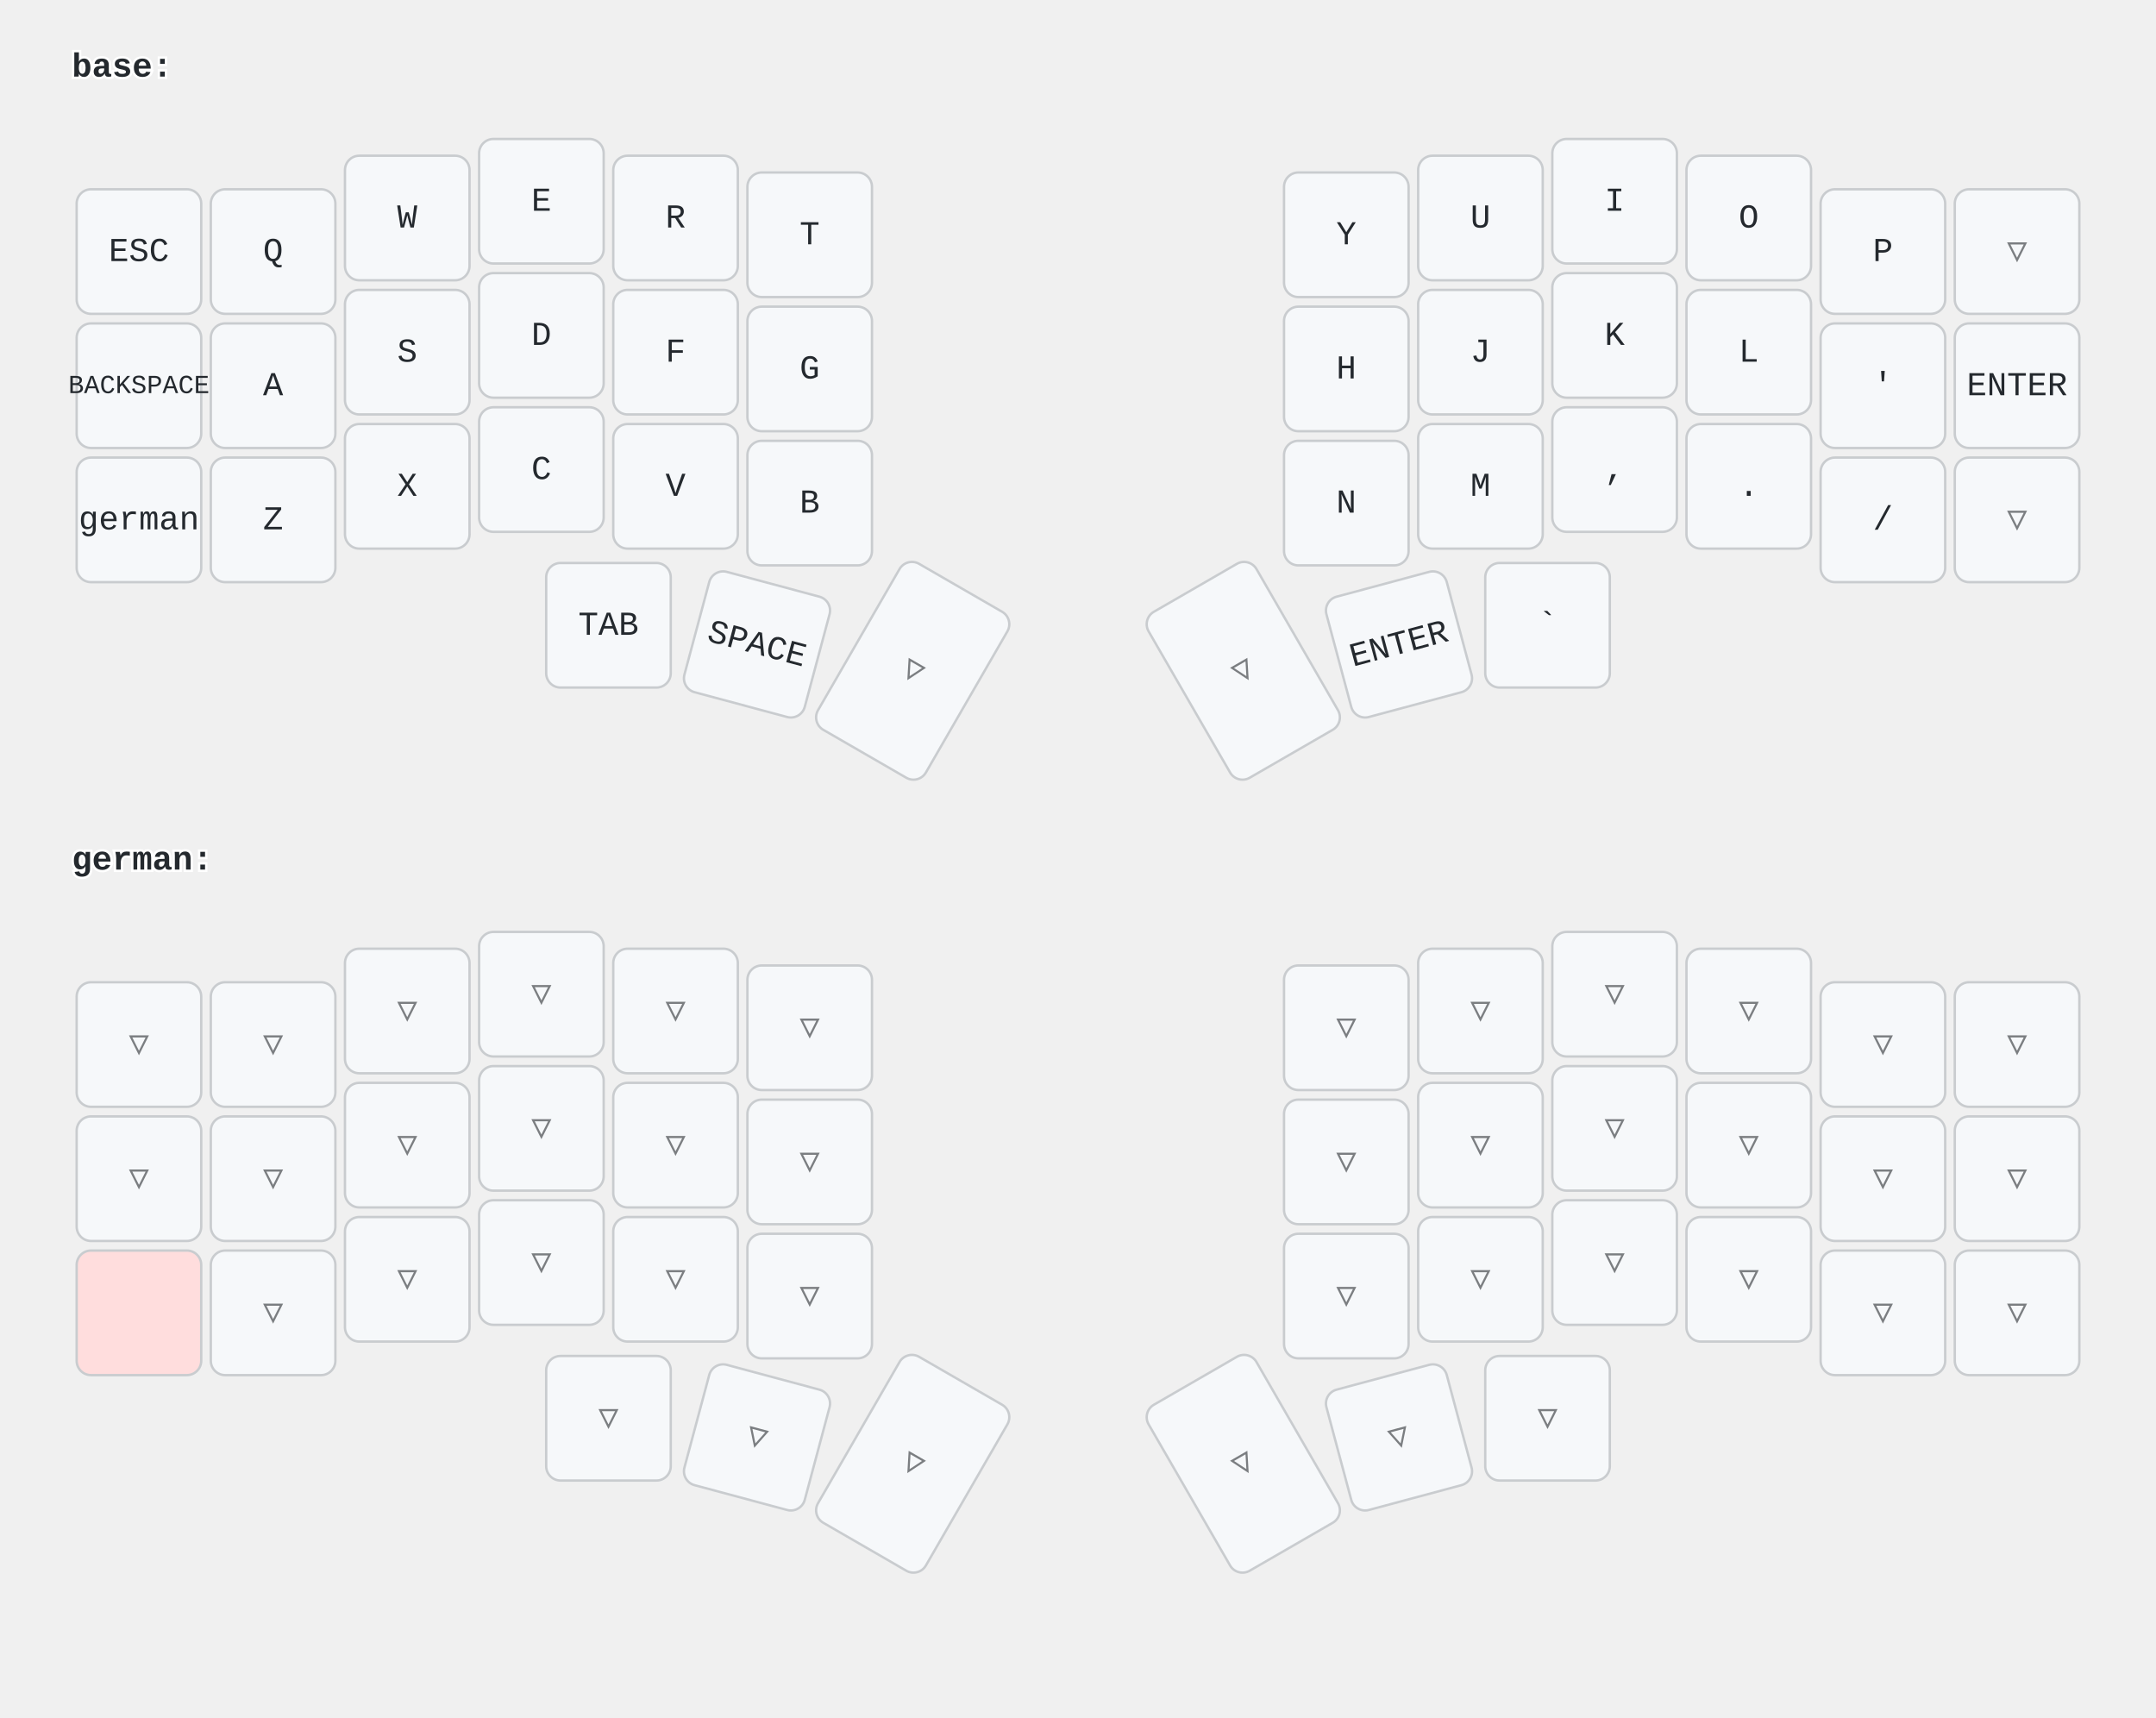
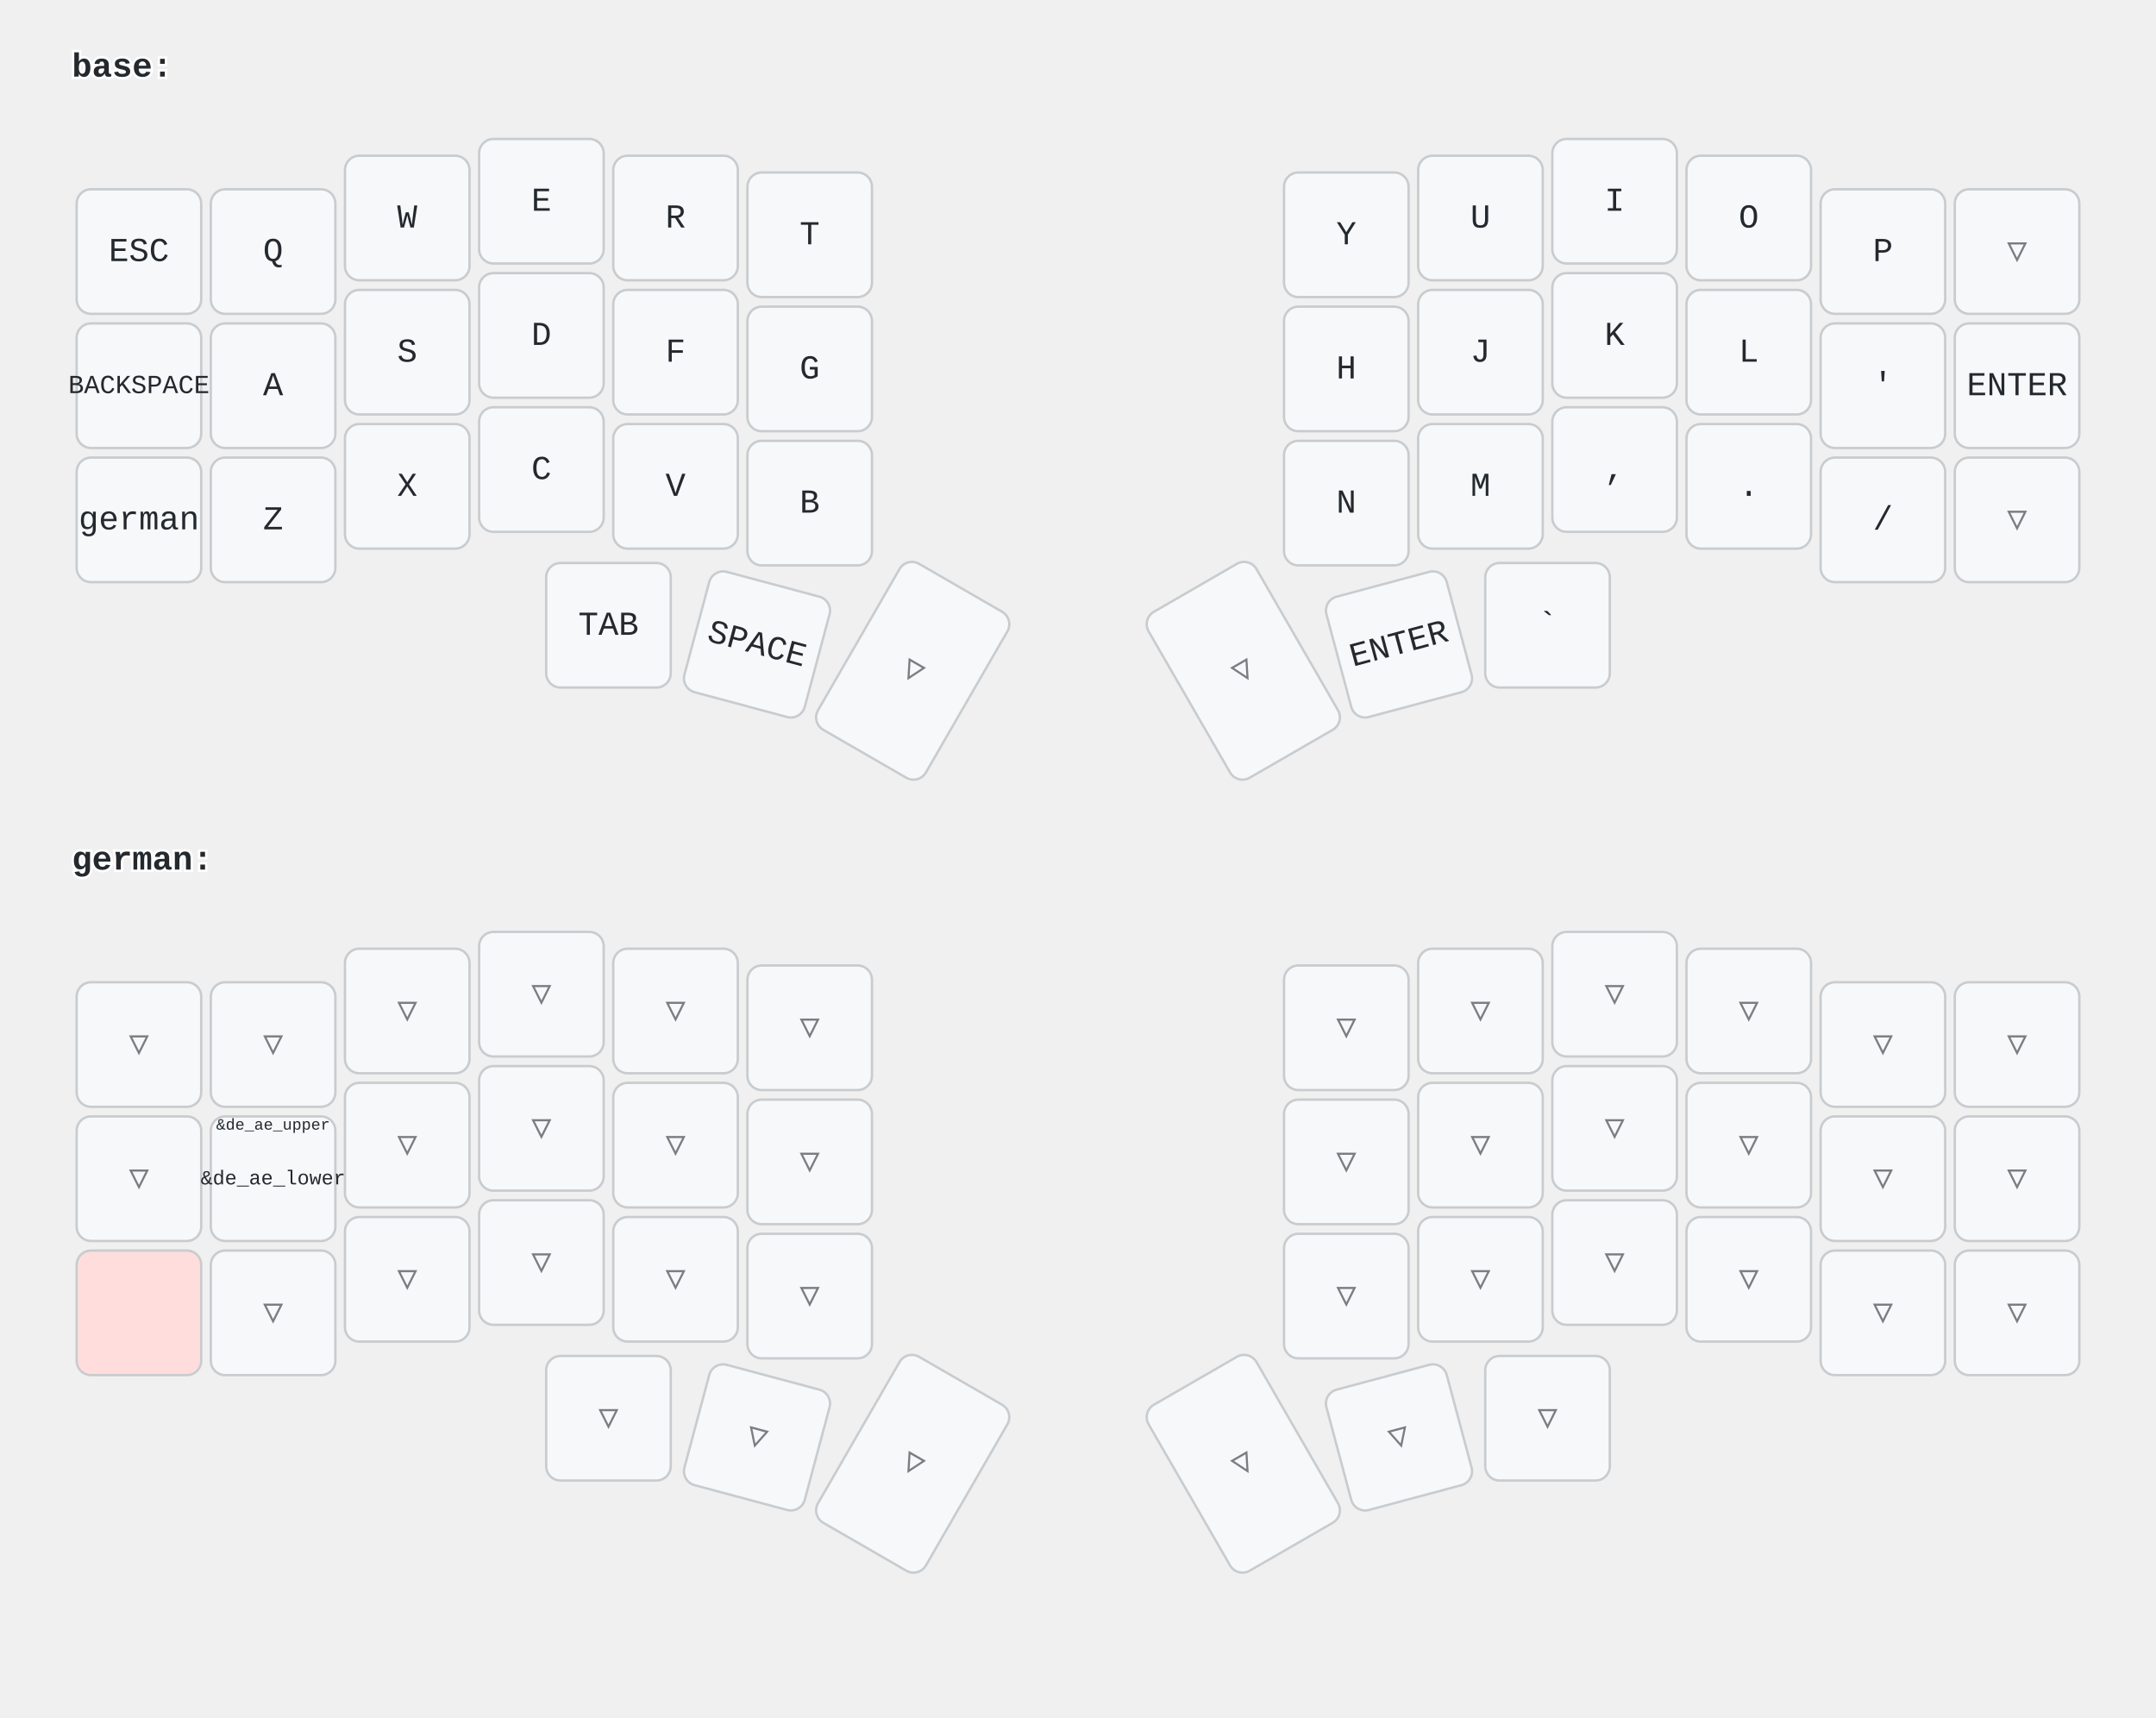
<svg xmlns="http://www.w3.org/2000/svg" width="900" height="717" viewBox="0 0 900 717" class="keymap">
  <style>/* inherit to force styles through use tags */
svg path {
    fill: inherit;
}

/* font and background color specifications */
svg.keymap {
    font-family: SFMono-Regular,Consolas,Liberation Mono,Menlo,monospace;
    font-size: 14px;
    font-kerning: normal;
    text-rendering: optimizeLegibility;
    fill: #24292e;
}

/* default key styling */
rect.key {
    fill: #f6f8fa;
    stroke: #c9cccf;
    stroke-width: 1;
}

/* default key side styling, only used is draw_key_sides is set */
rect.side {
    filter: brightness(90%);
}

/* color accent for combo boxes */
rect.combo, rect.combo-separate {
    fill: #cdf;
}

/* color accent for held keys */
rect.held, rect.combo.held {
    fill: #fdd;
}

/* color accent for ghost (optional) keys */
rect.ghost, rect.combo.ghost {
    stroke-dasharray: 4, 4;
    stroke-width: 2;
}

text {
    text-anchor: middle;
    dominant-baseline: middle;
}

/* styling for layer labels */
text.label {
    font-weight: bold;
    text-anchor: start;
    stroke: white;
    stroke-width: 2;
    paint-order: stroke;
}

/* styling for combo tap, and key hold/shifted label text */
text.combo, text.hold, text.shifted {
    font-size: 11px;
}

text.hold {
    text-anchor: middle;
    dominant-baseline: auto;
}

text.shifted {
    text-anchor: middle;
    dominant-baseline: hanging;
}

/* styling for hold/shifted label text in combo box */
text.combo.hold, text.combo.shifted {
    font-size: 8px;
}

/* lighter symbol for transparent keys */
text.trans {
    fill: #7b7e81;
}

/* styling for combo dendrons */
path.combo {
    stroke-width: 1;
    stroke: gray;
    fill: none;
}

/* Start Tabler Icons Cleanup */
/* cannot use height/width with glyphs */
.icon-tabler &gt; path {
    fill: inherit;
    stroke: inherit;
    stroke-width: 2;
}
/* hide tabler's default box */
.icon-tabler &gt; path[stroke="none"][fill="none"] {
    visibility: hidden;
}
/* End Tabler Icons Cleanup */
</style>
  <g transform="translate(30, 0)" class="layer-base">
    <text x="0" y="28" class="label">base:</text>
    <g transform="translate(0, 56)">
      <g transform="translate(28, 49)" class="key keypos-0">
        <rect rx="6" ry="6" x="-26" y="-26" width="52" height="52" class="key" />
        <text x="0" y="0" class="key tap">ESC</text>
      </g>
      <g transform="translate(84, 49)" class="key keypos-1">
        <rect rx="6" ry="6" x="-26" y="-26" width="52" height="52" class="key" />
        <text x="0" y="0" class="key tap">Q</text>
      </g>
      <g transform="translate(140, 35)" class="key keypos-2">
        <rect rx="6" ry="6" x="-26" y="-26" width="52" height="52" class="key" />
        <text x="0" y="0" class="key tap">W</text>
      </g>
      <g transform="translate(196, 28)" class="key keypos-3">
        <rect rx="6" ry="6" x="-26" y="-26" width="52" height="52" class="key" />
        <text x="0" y="0" class="key tap">E</text>
      </g>
      <g transform="translate(252, 35)" class="key keypos-4">
        <rect rx="6" ry="6" x="-26" y="-26" width="52" height="52" class="key" />
        <text x="0" y="0" class="key tap">R</text>
      </g>
      <g transform="translate(308, 42)" class="key keypos-5">
        <rect rx="6" ry="6" x="-26" y="-26" width="52" height="52" class="key" />
        <text x="0" y="0" class="key tap">T</text>
      </g>
      <g transform="translate(532, 42)" class="key keypos-6">
        <rect rx="6" ry="6" x="-26" y="-26" width="52" height="52" class="key" />
        <text x="0" y="0" class="key tap">Y</text>
      </g>
      <g transform="translate(588, 35)" class="key keypos-7">
        <rect rx="6" ry="6" x="-26" y="-26" width="52" height="52" class="key" />
        <text x="0" y="0" class="key tap">U</text>
      </g>
      <g transform="translate(644, 28)" class="key keypos-8">
        <rect rx="6" ry="6" x="-26" y="-26" width="52" height="52" class="key" />
        <text x="0" y="0" class="key tap">I</text>
      </g>
      <g transform="translate(700, 35)" class="key keypos-9">
        <rect rx="6" ry="6" x="-26" y="-26" width="52" height="52" class="key" />
        <text x="0" y="0" class="key tap">O</text>
      </g>
      <g transform="translate(756, 49)" class="key keypos-10">
        <rect rx="6" ry="6" x="-26" y="-26" width="52" height="52" class="key" />
        <text x="0" y="0" class="key tap">P</text>
      </g>
      <g transform="translate(812, 49)" class="key trans keypos-11">
        <rect rx="6" ry="6" x="-26" y="-26" width="52" height="52" class="key trans" />
        <text x="0" y="0" class="key trans tap">▽</text>
      </g>
      <g transform="translate(28, 105)" class="key keypos-12">
        <rect rx="6" ry="6" x="-26" y="-26" width="52" height="52" class="key" />
        <text x="0" y="0" class="key tap">
          <tspan style="font-size: 78%">BACKSPACE</tspan>
        </text>
      </g>
      <g transform="translate(84, 105)" class="key keypos-13">
        <rect rx="6" ry="6" x="-26" y="-26" width="52" height="52" class="key" />
        <text x="0" y="0" class="key tap">A</text>
      </g>
      <g transform="translate(140, 91)" class="key keypos-14">
        <rect rx="6" ry="6" x="-26" y="-26" width="52" height="52" class="key" />
        <text x="0" y="0" class="key tap">S</text>
      </g>
      <g transform="translate(196, 84)" class="key keypos-15">
        <rect rx="6" ry="6" x="-26" y="-26" width="52" height="52" class="key" />
        <text x="0" y="0" class="key tap">D</text>
      </g>
      <g transform="translate(252, 91)" class="key keypos-16">
        <rect rx="6" ry="6" x="-26" y="-26" width="52" height="52" class="key" />
        <text x="0" y="0" class="key tap">F</text>
      </g>
      <g transform="translate(308, 98)" class="key keypos-17">
        <rect rx="6" ry="6" x="-26" y="-26" width="52" height="52" class="key" />
        <text x="0" y="0" class="key tap">G</text>
      </g>
      <g transform="translate(532, 98)" class="key keypos-18">
        <rect rx="6" ry="6" x="-26" y="-26" width="52" height="52" class="key" />
        <text x="0" y="0" class="key tap">H</text>
      </g>
      <g transform="translate(588, 91)" class="key keypos-19">
        <rect rx="6" ry="6" x="-26" y="-26" width="52" height="52" class="key" />
        <text x="0" y="0" class="key tap">J</text>
      </g>
      <g transform="translate(644, 84)" class="key keypos-20">
        <rect rx="6" ry="6" x="-26" y="-26" width="52" height="52" class="key" />
        <text x="0" y="0" class="key tap">K</text>
      </g>
      <g transform="translate(700, 91)" class="key keypos-21">
        <rect rx="6" ry="6" x="-26" y="-26" width="52" height="52" class="key" />
        <text x="0" y="0" class="key tap">L</text>
      </g>
      <g transform="translate(756, 105)" class="key keypos-22">
        <rect rx="6" ry="6" x="-26" y="-26" width="52" height="52" class="key" />
        <text x="0" y="0" class="key tap">'</text>
      </g>
      <g transform="translate(812, 105)" class="key keypos-23">
        <rect rx="6" ry="6" x="-26" y="-26" width="52" height="52" class="key" />
        <text x="0" y="0" class="key tap">ENTER</text>
      </g>
      <g transform="translate(28, 161)" class="key keypos-24">
        <rect rx="6" ry="6" x="-26" y="-26" width="52" height="52" class="key" />
        <text x="0" y="0" class="key tap">german</text>
      </g>
      <g transform="translate(84, 161)" class="key keypos-25">
        <rect rx="6" ry="6" x="-26" y="-26" width="52" height="52" class="key" />
        <text x="0" y="0" class="key tap">Z</text>
      </g>
      <g transform="translate(140, 147)" class="key keypos-26">
        <rect rx="6" ry="6" x="-26" y="-26" width="52" height="52" class="key" />
        <text x="0" y="0" class="key tap">X</text>
      </g>
      <g transform="translate(196, 140)" class="key keypos-27">
        <rect rx="6" ry="6" x="-26" y="-26" width="52" height="52" class="key" />
        <text x="0" y="0" class="key tap">C</text>
      </g>
      <g transform="translate(252, 147)" class="key keypos-28">
        <rect rx="6" ry="6" x="-26" y="-26" width="52" height="52" class="key" />
        <text x="0" y="0" class="key tap">V</text>
      </g>
      <g transform="translate(308, 154)" class="key keypos-29">
        <rect rx="6" ry="6" x="-26" y="-26" width="52" height="52" class="key" />
        <text x="0" y="0" class="key tap">B</text>
      </g>
      <g transform="translate(532, 154)" class="key keypos-30">
        <rect rx="6" ry="6" x="-26" y="-26" width="52" height="52" class="key" />
        <text x="0" y="0" class="key tap">N</text>
      </g>
      <g transform="translate(588, 147)" class="key keypos-31">
        <rect rx="6" ry="6" x="-26" y="-26" width="52" height="52" class="key" />
        <text x="0" y="0" class="key tap">M</text>
      </g>
      <g transform="translate(644, 140)" class="key keypos-32">
        <rect rx="6" ry="6" x="-26" y="-26" width="52" height="52" class="key" />
        <text x="0" y="0" class="key tap">,</text>
      </g>
      <g transform="translate(700, 147)" class="key keypos-33">
        <rect rx="6" ry="6" x="-26" y="-26" width="52" height="52" class="key" />
        <text x="0" y="0" class="key tap">.</text>
      </g>
      <g transform="translate(756, 161)" class="key keypos-34">
        <rect rx="6" ry="6" x="-26" y="-26" width="52" height="52" class="key" />
        <text x="0" y="0" class="key tap">/</text>
      </g>
      <g transform="translate(812, 161)" class="key trans keypos-35">
        <rect rx="6" ry="6" x="-26" y="-26" width="52" height="52" class="key trans" />
        <text x="0" y="0" class="key trans tap">▽</text>
      </g>
      <g transform="translate(224, 205)" class="key keypos-36">
        <rect rx="6" ry="6" x="-26" y="-26" width="52" height="52" class="key" />
        <text x="0" y="0" class="key tap">TAB</text>
      </g>
      <g transform="translate(286, 213) rotate(15.0)" class="key keypos-37">
        <rect rx="6" ry="6" x="-26" y="-26" width="52" height="52" class="key" />
        <text x="0" y="0" class="key tap">SPACE</text>
      </g>
      <g transform="translate(351, 224) rotate(30.0)" class="key trans keypos-38">
        <rect rx="6" ry="6" x="-26" y="-40" width="52" height="80" class="key trans" />
        <text x="0" y="0" class="key trans tap">▽</text>
      </g>
      <g transform="translate(489, 224) rotate(-30.0)" class="key trans keypos-39">
        <rect rx="6" ry="6" x="-26" y="-40" width="52" height="80" class="key trans" />
        <text x="0" y="0" class="key trans tap">▽</text>
      </g>
      <g transform="translate(554, 213) rotate(-15.0)" class="key keypos-40">
        <rect rx="6" ry="6" x="-26" y="-26" width="52" height="52" class="key" />
        <text x="0" y="0" class="key tap">ENTER</text>
      </g>
      <g transform="translate(616, 205)" class="key keypos-41">
        <rect rx="6" ry="6" x="-26" y="-26" width="52" height="52" class="key" />
        <text x="0" y="0" class="key tap">`</text>
      </g>
    </g>
  </g>
  <g transform="translate(30, 331)" class="layer-german">
    <text x="0" y="28" class="label">german:</text>
    <g transform="translate(0, 56)">
      <g transform="translate(28, 49)" class="key trans keypos-0">
        <rect rx="6" ry="6" x="-26" y="-26" width="52" height="52" class="key trans" />
        <text x="0" y="0" class="key trans tap">▽</text>
      </g>
      <g transform="translate(84, 49)" class="key trans keypos-1">
        <rect rx="6" ry="6" x="-26" y="-26" width="52" height="52" class="key trans" />
        <text x="0" y="0" class="key trans tap">▽</text>
      </g>
      <g transform="translate(140, 35)" class="key trans keypos-2">
        <rect rx="6" ry="6" x="-26" y="-26" width="52" height="52" class="key trans" />
        <text x="0" y="0" class="key trans tap">▽</text>
      </g>
      <g transform="translate(196, 28)" class="key trans keypos-3">
        <rect rx="6" ry="6" x="-26" y="-26" width="52" height="52" class="key trans" />
        <text x="0" y="0" class="key trans tap">▽</text>
      </g>
      <g transform="translate(252, 35)" class="key trans keypos-4">
        <rect rx="6" ry="6" x="-26" y="-26" width="52" height="52" class="key trans" />
        <text x="0" y="0" class="key trans tap">▽</text>
      </g>
      <g transform="translate(308, 42)" class="key trans keypos-5">
        <rect rx="6" ry="6" x="-26" y="-26" width="52" height="52" class="key trans" />
        <text x="0" y="0" class="key trans tap">▽</text>
      </g>
      <g transform="translate(532, 42)" class="key trans keypos-6">
        <rect rx="6" ry="6" x="-26" y="-26" width="52" height="52" class="key trans" />
        <text x="0" y="0" class="key trans tap">▽</text>
      </g>
      <g transform="translate(588, 35)" class="key trans keypos-7">
        <rect rx="6" ry="6" x="-26" y="-26" width="52" height="52" class="key trans" />
        <text x="0" y="0" class="key trans tap">▽</text>
      </g>
      <g transform="translate(644, 28)" class="key trans keypos-8">
        <rect rx="6" ry="6" x="-26" y="-26" width="52" height="52" class="key trans" />
        <text x="0" y="0" class="key trans tap">▽</text>
      </g>
      <g transform="translate(700, 35)" class="key trans keypos-9">
        <rect rx="6" ry="6" x="-26" y="-26" width="52" height="52" class="key trans" />
        <text x="0" y="0" class="key trans tap">▽</text>
      </g>
      <g transform="translate(756, 49)" class="key trans keypos-10">
        <rect rx="6" ry="6" x="-26" y="-26" width="52" height="52" class="key trans" />
        <text x="0" y="0" class="key trans tap">▽</text>
      </g>
      <g transform="translate(812, 49)" class="key trans keypos-11">
        <rect rx="6" ry="6" x="-26" y="-26" width="52" height="52" class="key trans" />
        <text x="0" y="0" class="key trans tap">▽</text>
      </g>
      <g transform="translate(28, 105)" class="key trans keypos-12">
        <rect rx="6" ry="6" x="-26" y="-26" width="52" height="52" class="key trans" />
        <text x="0" y="0" class="key trans tap">▽</text>
      </g>
-       <g transform="translate(84, 105)" class="key trans keypos-13">
-         <rect rx="6" ry="6" x="-26" y="-26" width="52" height="52" class="key trans" />
-         <text x="0" y="0" class="key trans tap">▽</text>
+       <g transform="translate(84, 105)" class="key keypos-13">
+         <rect rx="6" ry="6" x="-26" y="-26" width="52" height="52" class="key" />
+         <text x="0" y="0" class="key tap">
+           <tspan style="font-size: 60%">&amp;de_ae_lower</tspan>
+         </text>
+         <text x="0" y="-24" class="key shifted">
+           <tspan style="font-size: 60%">&amp;de_ae_upper</tspan>
+         </text>
      </g>
      <g transform="translate(140, 91)" class="key trans keypos-14">
        <rect rx="6" ry="6" x="-26" y="-26" width="52" height="52" class="key trans" />
        <text x="0" y="0" class="key trans tap">▽</text>
      </g>
      <g transform="translate(196, 84)" class="key trans keypos-15">
        <rect rx="6" ry="6" x="-26" y="-26" width="52" height="52" class="key trans" />
        <text x="0" y="0" class="key trans tap">▽</text>
      </g>
      <g transform="translate(252, 91)" class="key trans keypos-16">
        <rect rx="6" ry="6" x="-26" y="-26" width="52" height="52" class="key trans" />
        <text x="0" y="0" class="key trans tap">▽</text>
      </g>
      <g transform="translate(308, 98)" class="key trans keypos-17">
        <rect rx="6" ry="6" x="-26" y="-26" width="52" height="52" class="key trans" />
        <text x="0" y="0" class="key trans tap">▽</text>
      </g>
      <g transform="translate(532, 98)" class="key trans keypos-18">
        <rect rx="6" ry="6" x="-26" y="-26" width="52" height="52" class="key trans" />
        <text x="0" y="0" class="key trans tap">▽</text>
      </g>
      <g transform="translate(588, 91)" class="key trans keypos-19">
        <rect rx="6" ry="6" x="-26" y="-26" width="52" height="52" class="key trans" />
        <text x="0" y="0" class="key trans tap">▽</text>
      </g>
      <g transform="translate(644, 84)" class="key trans keypos-20">
        <rect rx="6" ry="6" x="-26" y="-26" width="52" height="52" class="key trans" />
        <text x="0" y="0" class="key trans tap">▽</text>
      </g>
      <g transform="translate(700, 91)" class="key trans keypos-21">
        <rect rx="6" ry="6" x="-26" y="-26" width="52" height="52" class="key trans" />
        <text x="0" y="0" class="key trans tap">▽</text>
      </g>
      <g transform="translate(756, 105)" class="key trans keypos-22">
        <rect rx="6" ry="6" x="-26" y="-26" width="52" height="52" class="key trans" />
        <text x="0" y="0" class="key trans tap">▽</text>
      </g>
      <g transform="translate(812, 105)" class="key trans keypos-23">
        <rect rx="6" ry="6" x="-26" y="-26" width="52" height="52" class="key trans" />
        <text x="0" y="0" class="key trans tap">▽</text>
      </g>
      <g transform="translate(28, 161)" class="key held keypos-24">
        <rect rx="6" ry="6" x="-26" y="-26" width="52" height="52" class="key held" />
      </g>
      <g transform="translate(84, 161)" class="key trans keypos-25">
        <rect rx="6" ry="6" x="-26" y="-26" width="52" height="52" class="key trans" />
        <text x="0" y="0" class="key trans tap">▽</text>
      </g>
      <g transform="translate(140, 147)" class="key trans keypos-26">
        <rect rx="6" ry="6" x="-26" y="-26" width="52" height="52" class="key trans" />
        <text x="0" y="0" class="key trans tap">▽</text>
      </g>
      <g transform="translate(196, 140)" class="key trans keypos-27">
        <rect rx="6" ry="6" x="-26" y="-26" width="52" height="52" class="key trans" />
        <text x="0" y="0" class="key trans tap">▽</text>
      </g>
      <g transform="translate(252, 147)" class="key trans keypos-28">
        <rect rx="6" ry="6" x="-26" y="-26" width="52" height="52" class="key trans" />
        <text x="0" y="0" class="key trans tap">▽</text>
      </g>
      <g transform="translate(308, 154)" class="key trans keypos-29">
        <rect rx="6" ry="6" x="-26" y="-26" width="52" height="52" class="key trans" />
        <text x="0" y="0" class="key trans tap">▽</text>
      </g>
      <g transform="translate(532, 154)" class="key trans keypos-30">
        <rect rx="6" ry="6" x="-26" y="-26" width="52" height="52" class="key trans" />
        <text x="0" y="0" class="key trans tap">▽</text>
      </g>
      <g transform="translate(588, 147)" class="key trans keypos-31">
        <rect rx="6" ry="6" x="-26" y="-26" width="52" height="52" class="key trans" />
        <text x="0" y="0" class="key trans tap">▽</text>
      </g>
      <g transform="translate(644, 140)" class="key trans keypos-32">
        <rect rx="6" ry="6" x="-26" y="-26" width="52" height="52" class="key trans" />
        <text x="0" y="0" class="key trans tap">▽</text>
      </g>
      <g transform="translate(700, 147)" class="key trans keypos-33">
        <rect rx="6" ry="6" x="-26" y="-26" width="52" height="52" class="key trans" />
        <text x="0" y="0" class="key trans tap">▽</text>
      </g>
      <g transform="translate(756, 161)" class="key trans keypos-34">
        <rect rx="6" ry="6" x="-26" y="-26" width="52" height="52" class="key trans" />
        <text x="0" y="0" class="key trans tap">▽</text>
      </g>
      <g transform="translate(812, 161)" class="key trans keypos-35">
        <rect rx="6" ry="6" x="-26" y="-26" width="52" height="52" class="key trans" />
        <text x="0" y="0" class="key trans tap">▽</text>
      </g>
      <g transform="translate(224, 205)" class="key trans keypos-36">
        <rect rx="6" ry="6" x="-26" y="-26" width="52" height="52" class="key trans" />
        <text x="0" y="0" class="key trans tap">▽</text>
      </g>
      <g transform="translate(286, 213) rotate(15.0)" class="key trans keypos-37">
        <rect rx="6" ry="6" x="-26" y="-26" width="52" height="52" class="key trans" />
        <text x="0" y="0" class="key trans tap">▽</text>
      </g>
      <g transform="translate(351, 224) rotate(30.0)" class="key trans keypos-38">
        <rect rx="6" ry="6" x="-26" y="-40" width="52" height="80" class="key trans" />
        <text x="0" y="0" class="key trans tap">▽</text>
      </g>
      <g transform="translate(489, 224) rotate(-30.0)" class="key trans keypos-39">
        <rect rx="6" ry="6" x="-26" y="-40" width="52" height="80" class="key trans" />
        <text x="0" y="0" class="key trans tap">▽</text>
      </g>
      <g transform="translate(554, 213) rotate(-15.0)" class="key trans keypos-40">
        <rect rx="6" ry="6" x="-26" y="-26" width="52" height="52" class="key trans" />
        <text x="0" y="0" class="key trans tap">▽</text>
      </g>
      <g transform="translate(616, 205)" class="key trans keypos-41">
        <rect rx="6" ry="6" x="-26" y="-26" width="52" height="52" class="key trans" />
        <text x="0" y="0" class="key trans tap">▽</text>
      </g>
    </g>
  </g>
</svg>
